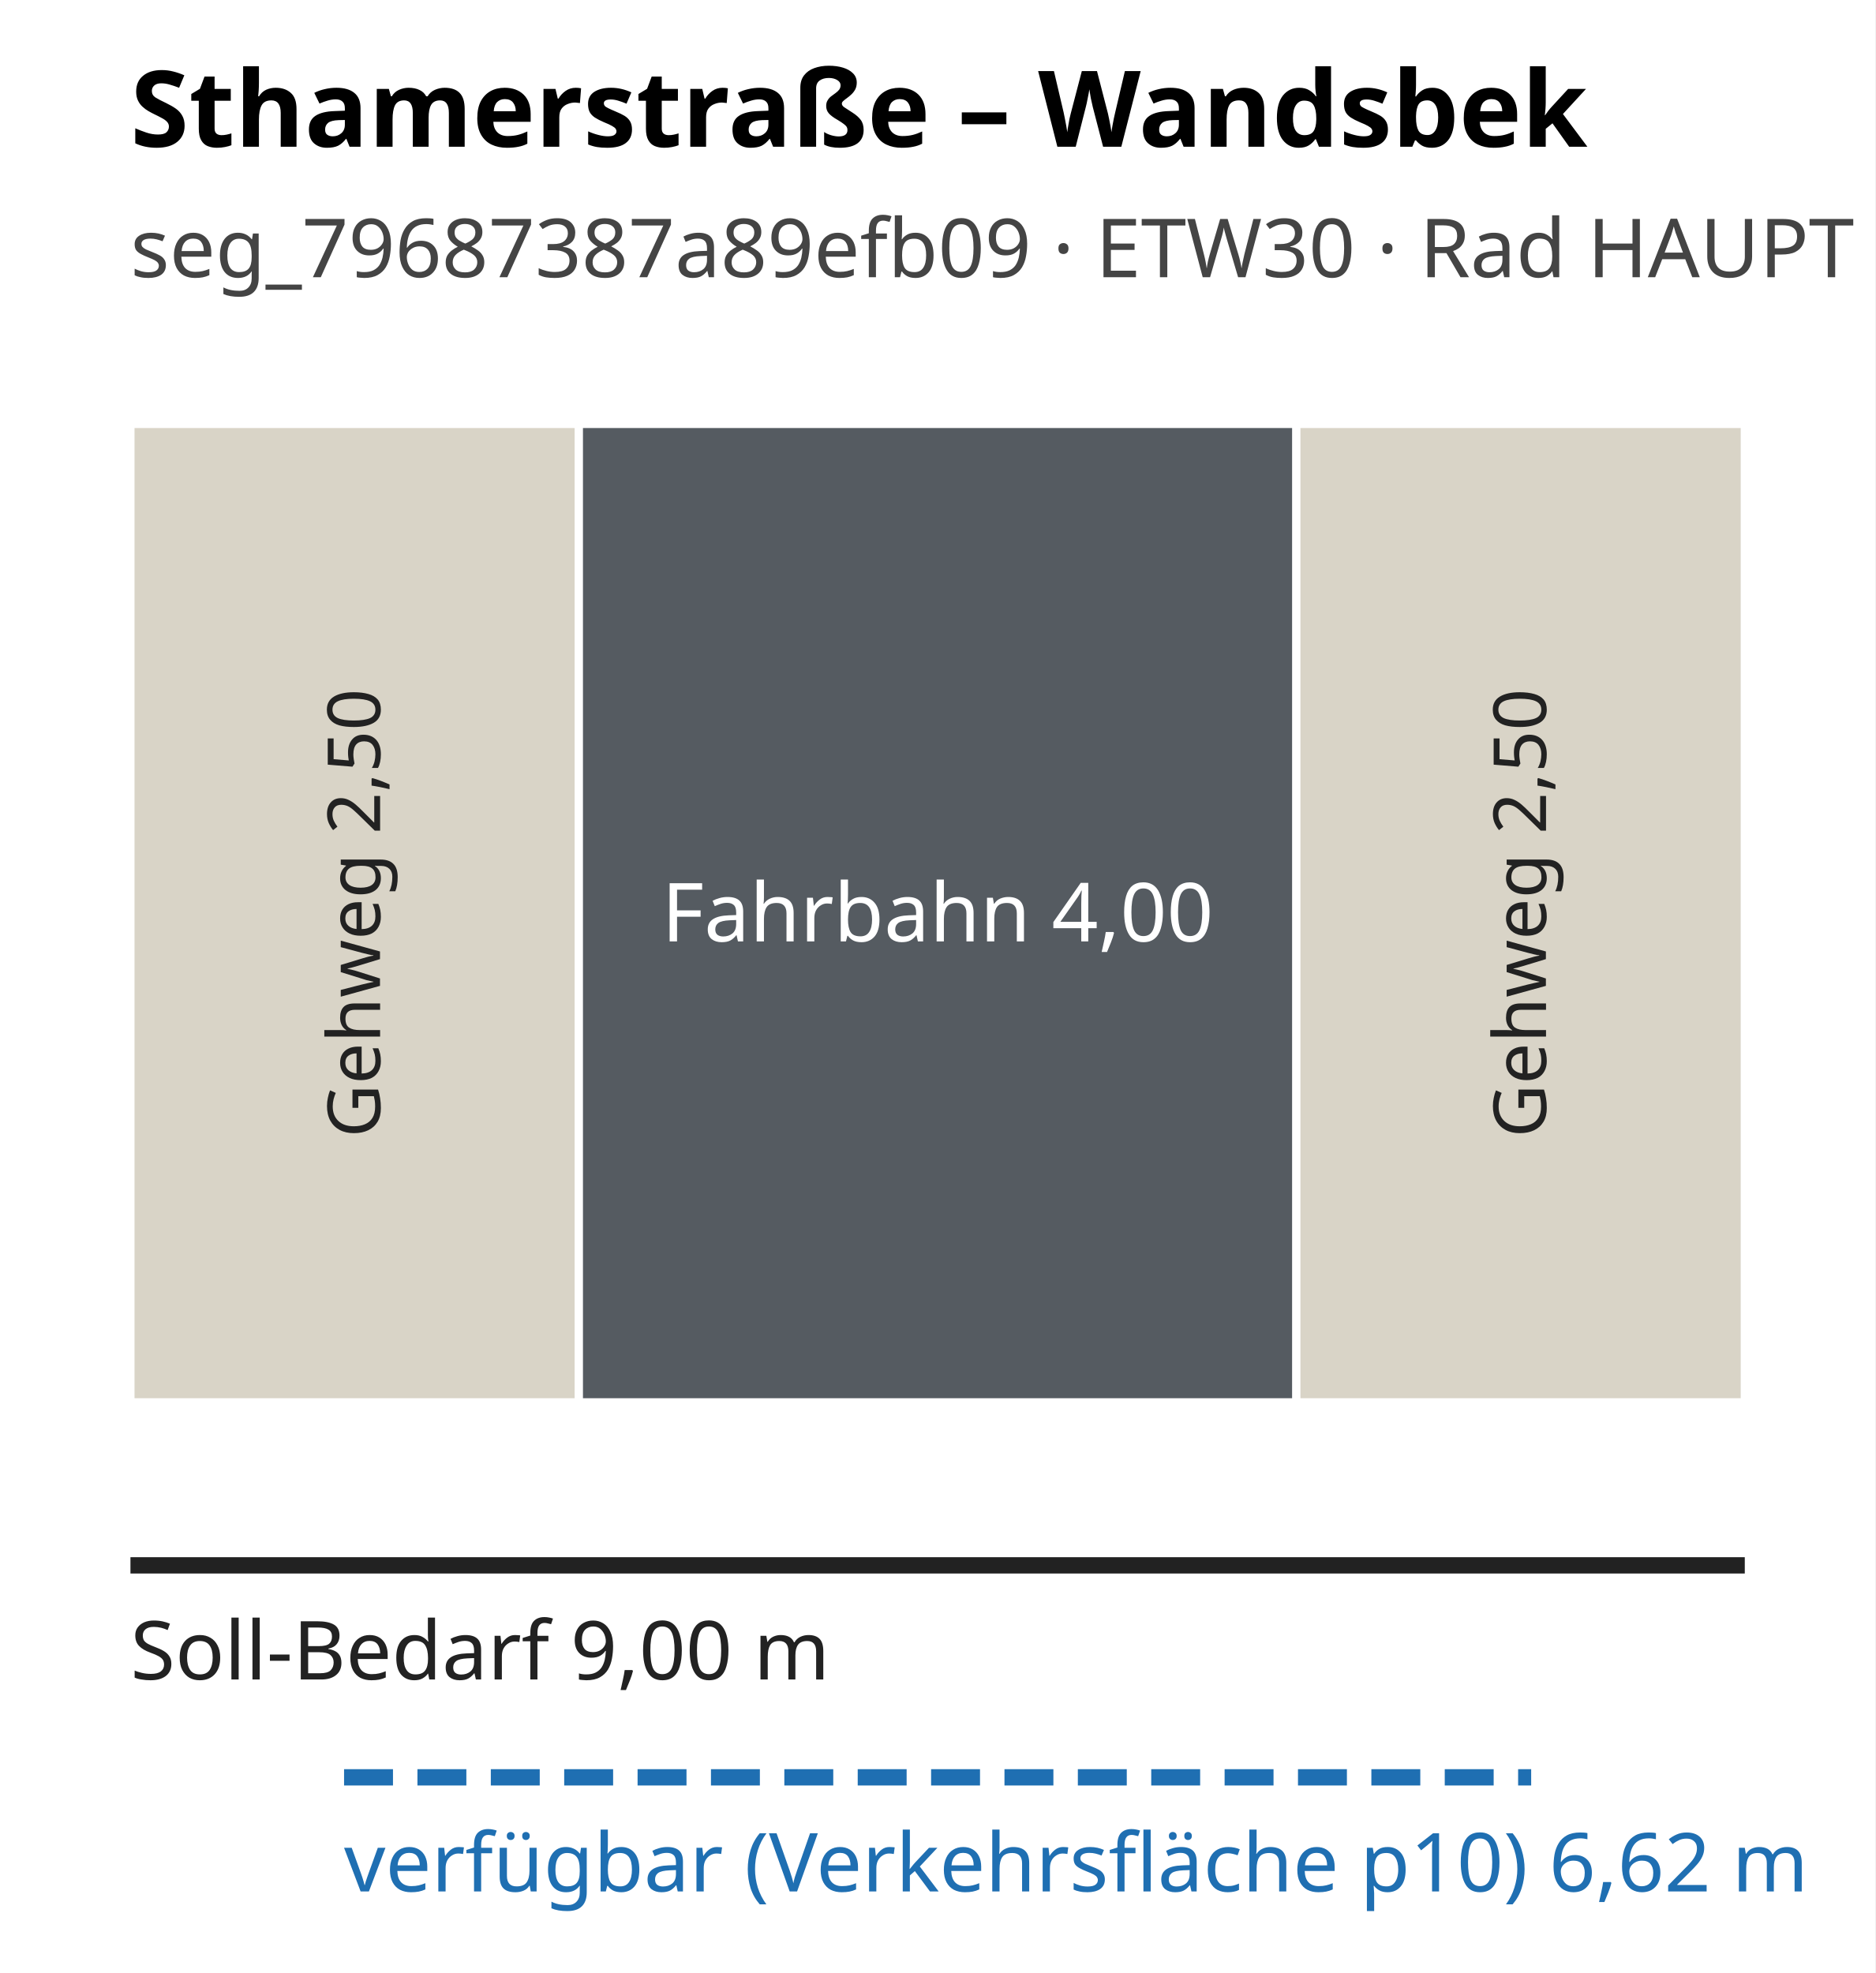
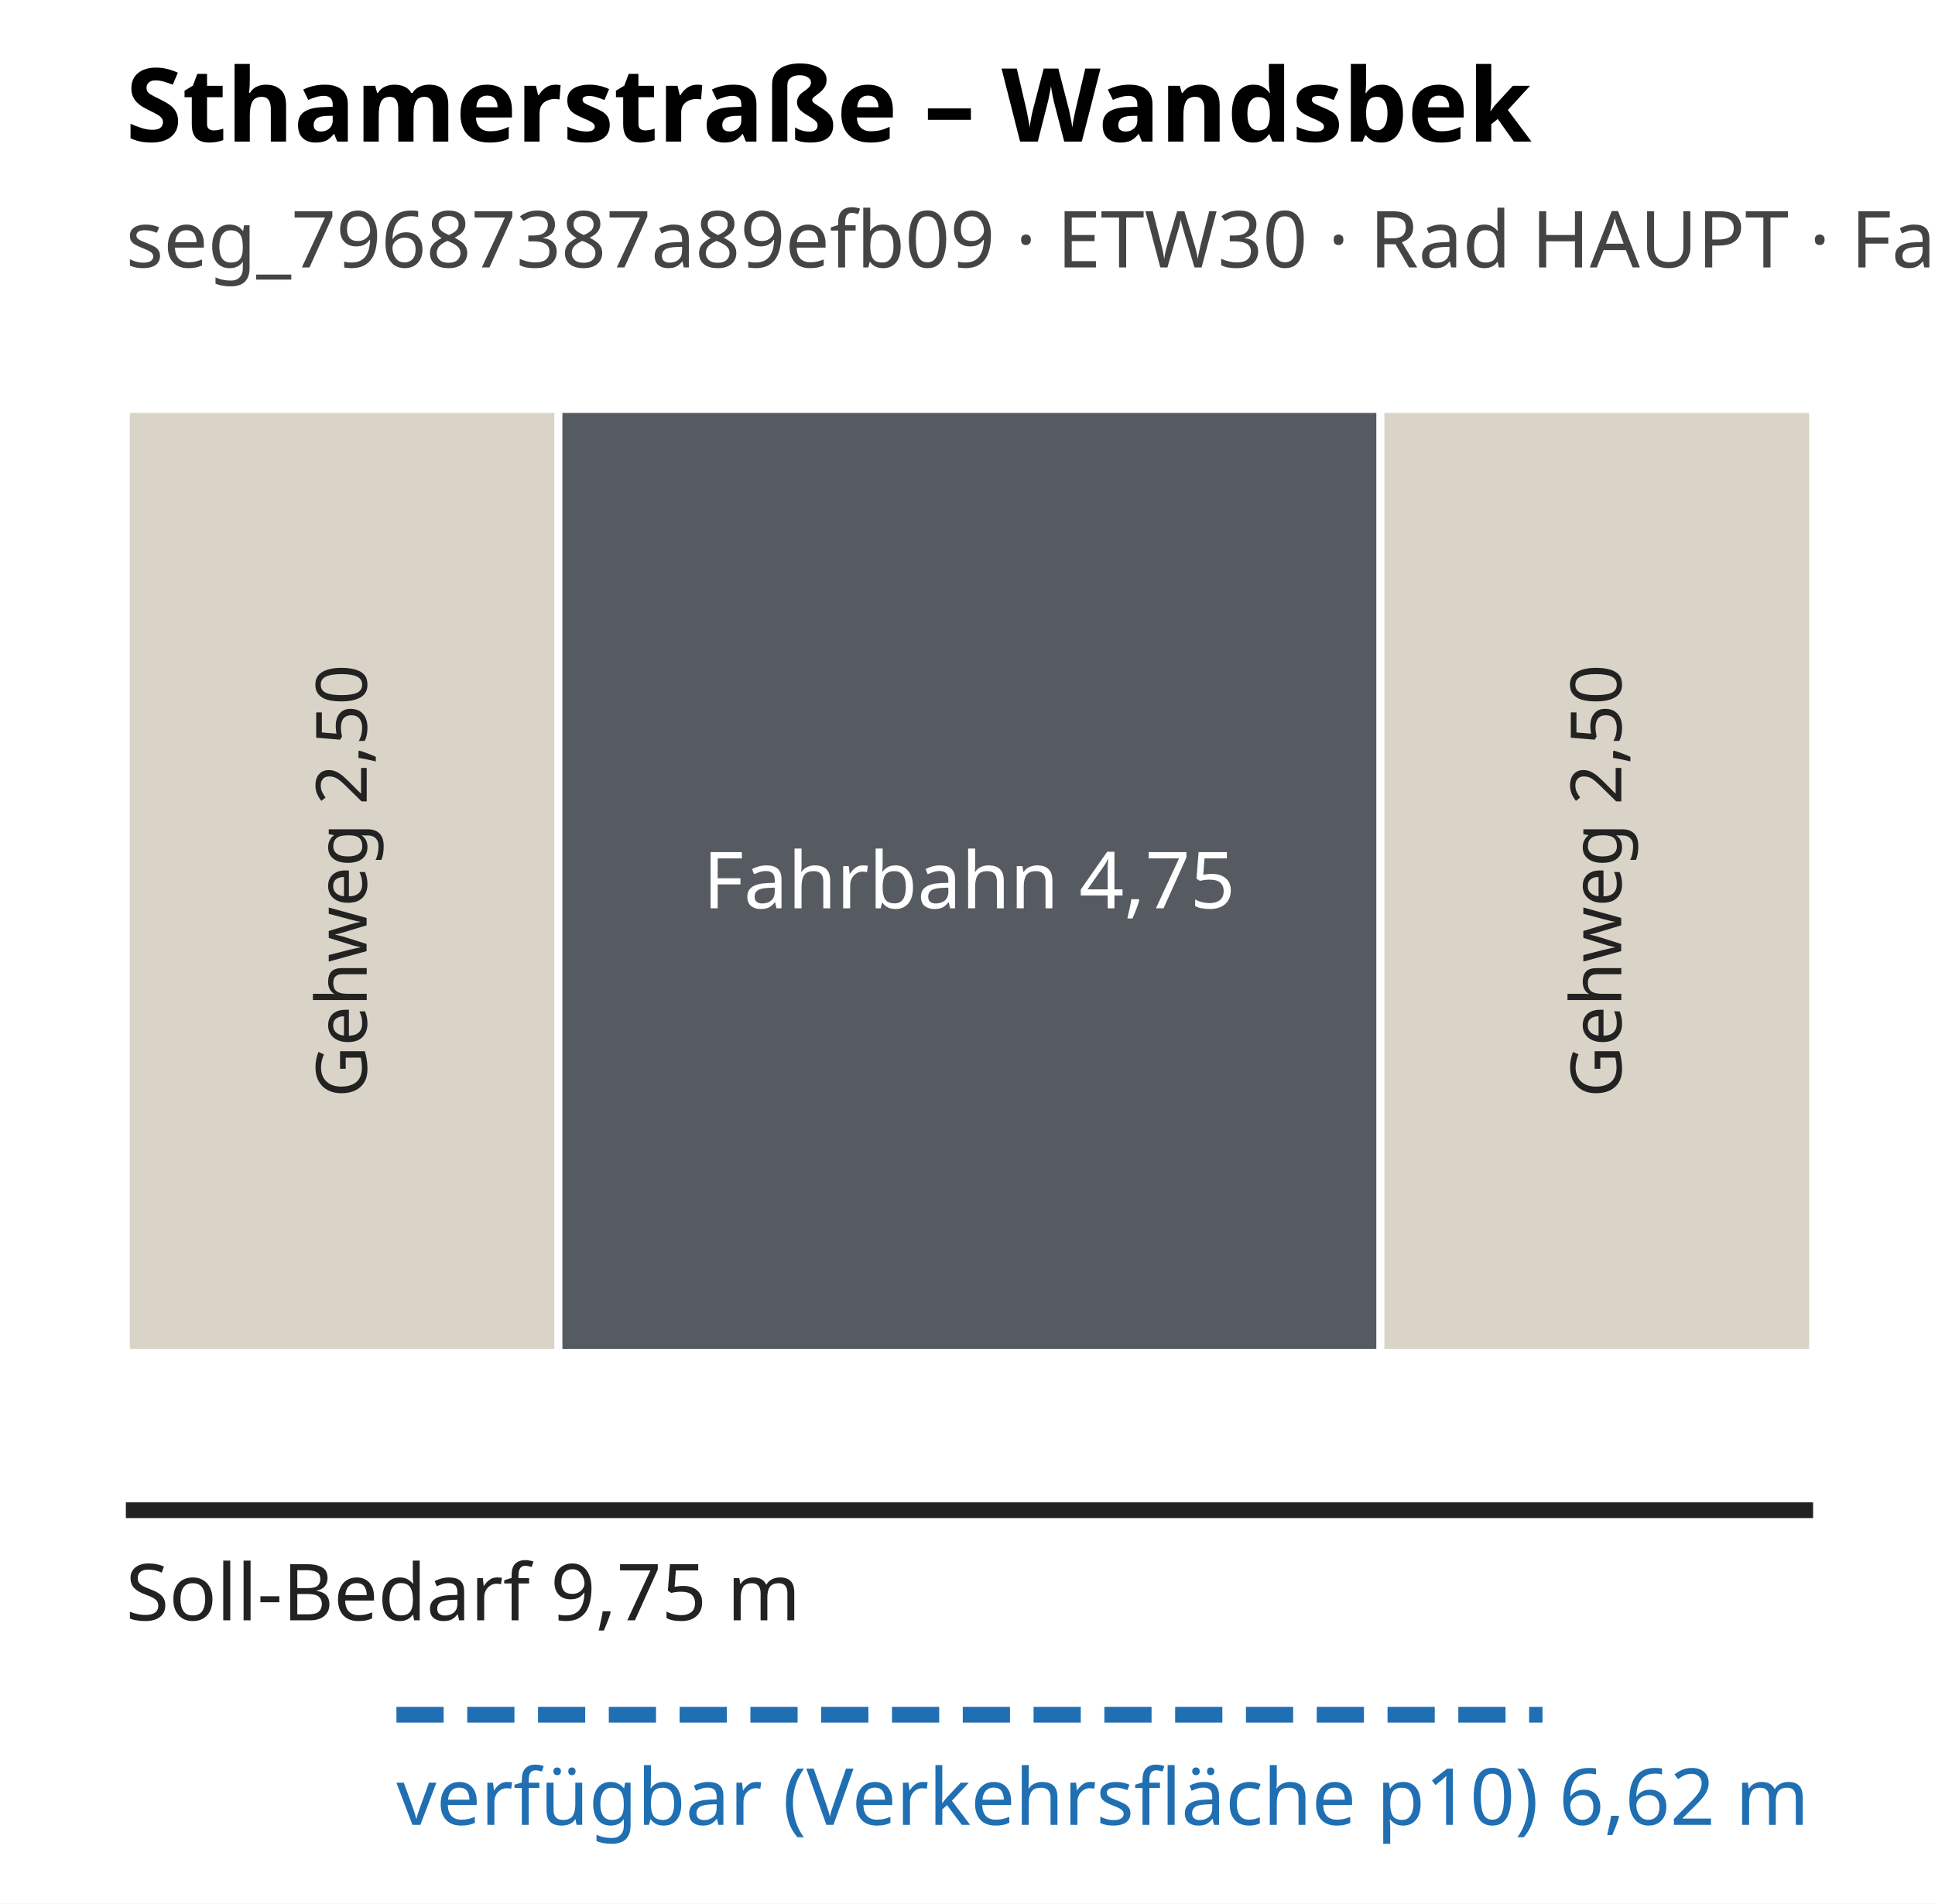
- <svg xmlns="http://www.w3.org/2000/svg" width="230" height="242" viewBox="0 0 230 242" font-family="sans-serif" font-size="10">
-   <rect x="0" y="0" width="230" height="242" fill="#ffffff" />
+ <svg xmlns="http://www.w3.org/2000/svg" width="246" height="242" viewBox="0 0 246 242" font-family="sans-serif" font-size="10">
+   <rect x="0" y="0" width="246" height="242" fill="#ffffff" />
  <text x="16.0" y="18" font-size="13" font-weight="bold">Sthamerstraße – Wandsbek</text>
  <text x="16.0" y="34" fill="#444">seg_79687387a89efb09 · ETW30 · Rad HAUPT · Fahrradstraße · passt nicht · Abbau D4|D6</text>
  <rect x="16.0" y="52.0" width="55.0" height="120.0" fill="#d9d4c7" stroke="#ffffff" stroke-width="1" data-element="sidewalk" data-width-m="2.50" />
  <text transform="translate(43.5,112.0) rotate(-90)" text-anchor="middle" dominant-baseline="middle" fill="#222" font-size="9">Gehweg 2,50</text>
-   <rect x="71.0" y="52.0" width="88.0" height="120.0" fill="#555b61" stroke="#ffffff" stroke-width="1" data-element="carriageway" data-width-m="4.00" />
-   <text x="115.0" y="112.0" text-anchor="middle" dominant-baseline="middle" fill="#ffffff">Fahrbahn 4,00</text>
-   <rect x="159.0" y="52.0" width="55.0" height="120.0" fill="#d9d4c7" stroke="#ffffff" stroke-width="1" data-element="sidewalk" data-width-m="2.50" />
-   <text transform="translate(186.5,112.0) rotate(-90)" text-anchor="middle" dominant-baseline="middle" fill="#222" font-size="9">Gehweg 2,50</text>
-   <text x="16.0" y="206.0" fill="#222">Soll-Bedarf 9,00 m</text>
-   <line x1="16.0" y1="192.0" x2="214.0" y2="192.0" stroke="#222" stroke-width="2" />
-   <line x1="42.2" y1="218.0" x2="187.8" y2="218.0" stroke="#1f6fb2" stroke-width="2" stroke-dasharray="6 3" />
-   <text x="42.2" y="232.0" fill="#1f6fb2">verfügbar (Verkehrsfläche p10) 6,62 m</text>
+   <rect x="71.0" y="52.0" width="104.5" height="120.0" fill="#555b61" stroke="#ffffff" stroke-width="1" data-element="carriageway" data-width-m="4.75" />
+   <text x="123.2" y="112.0" text-anchor="middle" dominant-baseline="middle" fill="#ffffff">Fahrbahn 4,75</text>
+   <rect x="175.5" y="52.0" width="55.0" height="120.0" fill="#d9d4c7" stroke="#ffffff" stroke-width="1" data-element="sidewalk" data-width-m="2.50" />
+   <text transform="translate(203.0,112.0) rotate(-90)" text-anchor="middle" dominant-baseline="middle" fill="#222" font-size="9">Gehweg 2,50</text>
+   <text x="16.0" y="206.0" fill="#222">Soll-Bedarf 9,75 m</text>
+   <line x1="16.0" y1="192.0" x2="230.5" y2="192.0" stroke="#222" stroke-width="2" />
+   <line x1="50.4" y1="218.0" x2="196.1" y2="218.0" stroke="#1f6fb2" stroke-width="2" stroke-dasharray="6 3" />
+   <text x="50.4" y="232.0" fill="#1f6fb2">verfügbar (Verkehrsfläche p10) 6,62 m</text>
</svg>
